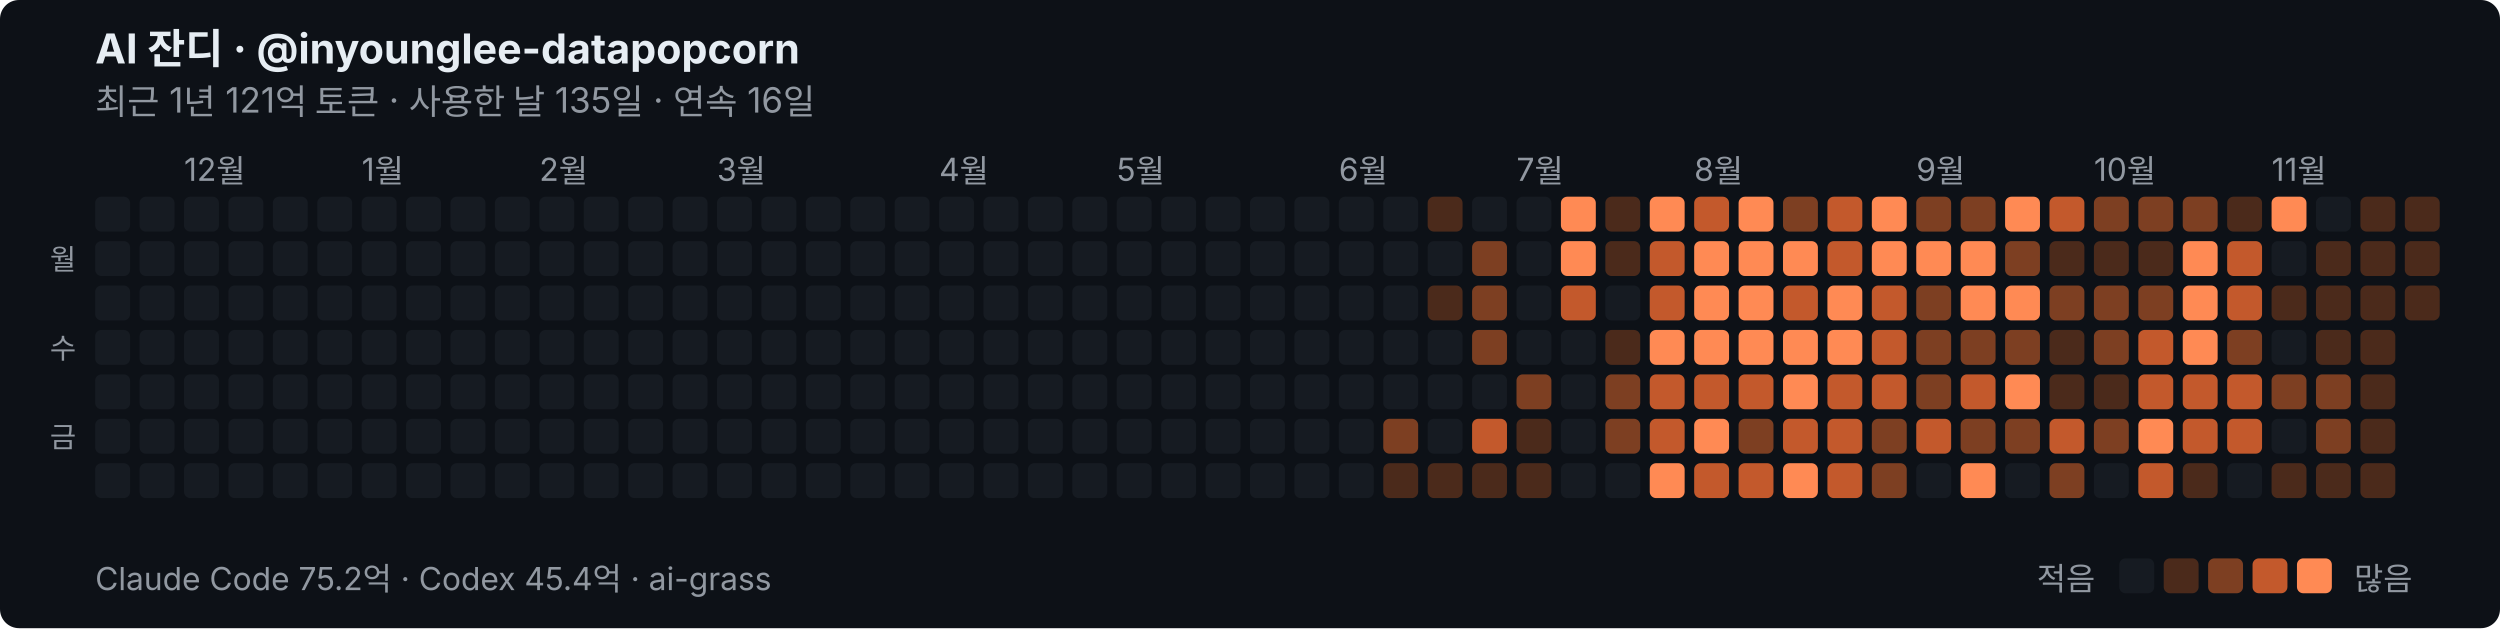
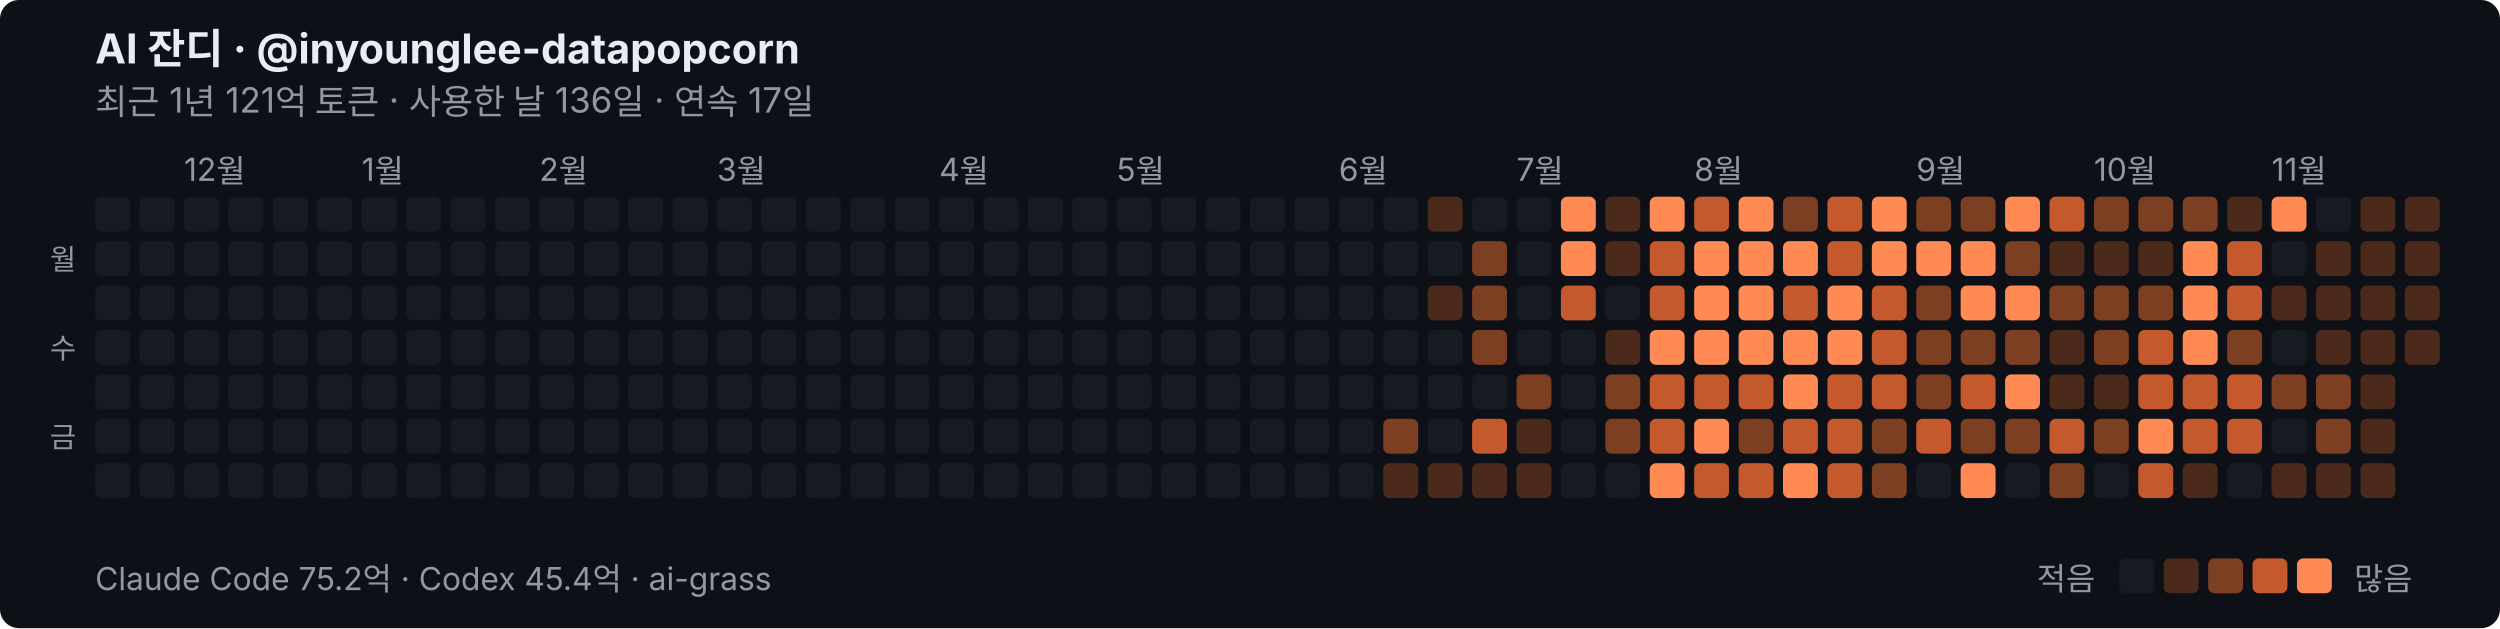
- <svg xmlns="http://www.w3.org/2000/svg" width="788" height="198" viewBox="0 0 788 198" role="img" aria-label="AI 잔디 · @inyounglee-datapopcorn 최근 1년 121억 토큰 · 사용한 날 135일 · 연속 16일">
+ <svg xmlns="http://www.w3.org/2000/svg" width="788" height="198" viewBox="0 0 788 198" role="img" aria-label="AI 잔디 · @inyounglee-datapopcorn 최근 1년 121억 토큰 · 사용한 날 136일 · 연속 17일">
  <rect width="788" height="198" rx="6" fill="#0d1117" />
  <g font-family="-apple-system,BlinkMacSystemFont,'Segoe UI','Apple SD Gothic Neo','Malgun Gothic',sans-serif">
    <text x="30" y="20" font-size="13" font-weight="700" fill="#e6edf3">AI 잔디 · @inyounglee-datapopcorn</text>
-     <text x="30" y="36" font-size="11" fill="#9198a1">최근 1년 121억 토큰 · 사용한 날 135일 · 연속 16일</text>
+     <text x="30" y="36" font-size="11" fill="#9198a1">최근 1년 121억 토큰 · 사용한 날 136일 · 연속 17일</text>
    <text x="58" y="57" font-size="10" fill="#9198a1">12월</text>
    <text x="114" y="57" font-size="10" fill="#9198a1">1월</text>
    <text x="170" y="57" font-size="10" fill="#9198a1">2월</text>
    <text x="226" y="57" font-size="10" fill="#9198a1">3월</text>
    <text x="296" y="57" font-size="10" fill="#9198a1">4월</text>
    <text x="352" y="57" font-size="10" fill="#9198a1">5월</text>
    <text x="422" y="57" font-size="10" fill="#9198a1">6월</text>
    <text x="478" y="57" font-size="10" fill="#9198a1">7월</text>
    <text x="534" y="57" font-size="10" fill="#9198a1">8월</text>
    <text x="604" y="57" font-size="10" fill="#9198a1">9월</text>
    <text x="660" y="57" font-size="10" fill="#9198a1">10월</text>
    <text x="716" y="57" font-size="10" fill="#9198a1">11월</text>
    <text x="24" y="85" font-size="9" text-anchor="end" fill="#9198a1">월</text>
    <text x="24" y="113" font-size="9" text-anchor="end" fill="#9198a1">수</text>
    <text x="24" y="141" font-size="9" text-anchor="end" fill="#9198a1">금</text>
    <rect x="30" y="62" width="11" height="11" rx="2" fill="#161b22" />
    <rect x="30" y="76" width="11" height="11" rx="2" fill="#161b22" />
    <rect x="30" y="90" width="11" height="11" rx="2" fill="#161b22" />
    <rect x="30" y="104" width="11" height="11" rx="2" fill="#161b22" />
    <rect x="30" y="118" width="11" height="11" rx="2" fill="#161b22" />
    <rect x="30" y="132" width="11" height="11" rx="2" fill="#161b22" />
    <rect x="30" y="146" width="11" height="11" rx="2" fill="#161b22" />
    <rect x="44" y="62" width="11" height="11" rx="2" fill="#161b22" />
    <rect x="44" y="76" width="11" height="11" rx="2" fill="#161b22" />
    <rect x="44" y="90" width="11" height="11" rx="2" fill="#161b22" />
    <rect x="44" y="104" width="11" height="11" rx="2" fill="#161b22" />
    <rect x="44" y="118" width="11" height="11" rx="2" fill="#161b22" />
    <rect x="44" y="132" width="11" height="11" rx="2" fill="#161b22" />
    <rect x="44" y="146" width="11" height="11" rx="2" fill="#161b22" />
    <rect x="58" y="62" width="11" height="11" rx="2" fill="#161b22" />
    <rect x="58" y="76" width="11" height="11" rx="2" fill="#161b22" />
    <rect x="58" y="90" width="11" height="11" rx="2" fill="#161b22" />
    <rect x="58" y="104" width="11" height="11" rx="2" fill="#161b22" />
    <rect x="58" y="118" width="11" height="11" rx="2" fill="#161b22" />
    <rect x="58" y="132" width="11" height="11" rx="2" fill="#161b22" />
    <rect x="58" y="146" width="11" height="11" rx="2" fill="#161b22" />
    <rect x="72" y="62" width="11" height="11" rx="2" fill="#161b22" />
    <rect x="72" y="76" width="11" height="11" rx="2" fill="#161b22" />
    <rect x="72" y="90" width="11" height="11" rx="2" fill="#161b22" />
    <rect x="72" y="104" width="11" height="11" rx="2" fill="#161b22" />
    <rect x="72" y="118" width="11" height="11" rx="2" fill="#161b22" />
    <rect x="72" y="132" width="11" height="11" rx="2" fill="#161b22" />
    <rect x="72" y="146" width="11" height="11" rx="2" fill="#161b22" />
    <rect x="86" y="62" width="11" height="11" rx="2" fill="#161b22" />
    <rect x="86" y="76" width="11" height="11" rx="2" fill="#161b22" />
    <rect x="86" y="90" width="11" height="11" rx="2" fill="#161b22" />
    <rect x="86" y="104" width="11" height="11" rx="2" fill="#161b22" />
    <rect x="86" y="118" width="11" height="11" rx="2" fill="#161b22" />
    <rect x="86" y="132" width="11" height="11" rx="2" fill="#161b22" />
    <rect x="86" y="146" width="11" height="11" rx="2" fill="#161b22" />
    <rect x="100" y="62" width="11" height="11" rx="2" fill="#161b22" />
    <rect x="100" y="76" width="11" height="11" rx="2" fill="#161b22" />
    <rect x="100" y="90" width="11" height="11" rx="2" fill="#161b22" />
    <rect x="100" y="104" width="11" height="11" rx="2" fill="#161b22" />
    <rect x="100" y="118" width="11" height="11" rx="2" fill="#161b22" />
    <rect x="100" y="132" width="11" height="11" rx="2" fill="#161b22" />
    <rect x="100" y="146" width="11" height="11" rx="2" fill="#161b22" />
    <rect x="114" y="62" width="11" height="11" rx="2" fill="#161b22" />
    <rect x="114" y="76" width="11" height="11" rx="2" fill="#161b22" />
    <rect x="114" y="90" width="11" height="11" rx="2" fill="#161b22" />
    <rect x="114" y="104" width="11" height="11" rx="2" fill="#161b22" />
    <rect x="114" y="118" width="11" height="11" rx="2" fill="#161b22" />
    <rect x="114" y="132" width="11" height="11" rx="2" fill="#161b22" />
    <rect x="114" y="146" width="11" height="11" rx="2" fill="#161b22" />
    <rect x="128" y="62" width="11" height="11" rx="2" fill="#161b22" />
    <rect x="128" y="76" width="11" height="11" rx="2" fill="#161b22" />
    <rect x="128" y="90" width="11" height="11" rx="2" fill="#161b22" />
    <rect x="128" y="104" width="11" height="11" rx="2" fill="#161b22" />
    <rect x="128" y="118" width="11" height="11" rx="2" fill="#161b22" />
    <rect x="128" y="132" width="11" height="11" rx="2" fill="#161b22" />
    <rect x="128" y="146" width="11" height="11" rx="2" fill="#161b22" />
    <rect x="142" y="62" width="11" height="11" rx="2" fill="#161b22" />
    <rect x="142" y="76" width="11" height="11" rx="2" fill="#161b22" />
    <rect x="142" y="90" width="11" height="11" rx="2" fill="#161b22" />
    <rect x="142" y="104" width="11" height="11" rx="2" fill="#161b22" />
    <rect x="142" y="118" width="11" height="11" rx="2" fill="#161b22" />
    <rect x="142" y="132" width="11" height="11" rx="2" fill="#161b22" />
    <rect x="142" y="146" width="11" height="11" rx="2" fill="#161b22" />
    <rect x="156" y="62" width="11" height="11" rx="2" fill="#161b22" />
    <rect x="156" y="76" width="11" height="11" rx="2" fill="#161b22" />
    <rect x="156" y="90" width="11" height="11" rx="2" fill="#161b22" />
    <rect x="156" y="104" width="11" height="11" rx="2" fill="#161b22" />
    <rect x="156" y="118" width="11" height="11" rx="2" fill="#161b22" />
    <rect x="156" y="132" width="11" height="11" rx="2" fill="#161b22" />
    <rect x="156" y="146" width="11" height="11" rx="2" fill="#161b22" />
    <rect x="170" y="62" width="11" height="11" rx="2" fill="#161b22" />
    <rect x="170" y="76" width="11" height="11" rx="2" fill="#161b22" />
    <rect x="170" y="90" width="11" height="11" rx="2" fill="#161b22" />
    <rect x="170" y="104" width="11" height="11" rx="2" fill="#161b22" />
    <rect x="170" y="118" width="11" height="11" rx="2" fill="#161b22" />
    <rect x="170" y="132" width="11" height="11" rx="2" fill="#161b22" />
    <rect x="170" y="146" width="11" height="11" rx="2" fill="#161b22" />
    <rect x="184" y="62" width="11" height="11" rx="2" fill="#161b22" />
    <rect x="184" y="76" width="11" height="11" rx="2" fill="#161b22" />
    <rect x="184" y="90" width="11" height="11" rx="2" fill="#161b22" />
    <rect x="184" y="104" width="11" height="11" rx="2" fill="#161b22" />
    <rect x="184" y="118" width="11" height="11" rx="2" fill="#161b22" />
    <rect x="184" y="132" width="11" height="11" rx="2" fill="#161b22" />
    <rect x="184" y="146" width="11" height="11" rx="2" fill="#161b22" />
    <rect x="198" y="62" width="11" height="11" rx="2" fill="#161b22" />
    <rect x="198" y="76" width="11" height="11" rx="2" fill="#161b22" />
    <rect x="198" y="90" width="11" height="11" rx="2" fill="#161b22" />
    <rect x="198" y="104" width="11" height="11" rx="2" fill="#161b22" />
    <rect x="198" y="118" width="11" height="11" rx="2" fill="#161b22" />
    <rect x="198" y="132" width="11" height="11" rx="2" fill="#161b22" />
    <rect x="198" y="146" width="11" height="11" rx="2" fill="#161b22" />
    <rect x="212" y="62" width="11" height="11" rx="2" fill="#161b22" />
    <rect x="212" y="76" width="11" height="11" rx="2" fill="#161b22" />
    <rect x="212" y="90" width="11" height="11" rx="2" fill="#161b22" />
    <rect x="212" y="104" width="11" height="11" rx="2" fill="#161b22" />
    <rect x="212" y="118" width="11" height="11" rx="2" fill="#161b22" />
    <rect x="212" y="132" width="11" height="11" rx="2" fill="#161b22" />
    <rect x="212" y="146" width="11" height="11" rx="2" fill="#161b22" />
    <rect x="226" y="62" width="11" height="11" rx="2" fill="#161b22" />
    <rect x="226" y="76" width="11" height="11" rx="2" fill="#161b22" />
    <rect x="226" y="90" width="11" height="11" rx="2" fill="#161b22" />
    <rect x="226" y="104" width="11" height="11" rx="2" fill="#161b22" />
    <rect x="226" y="118" width="11" height="11" rx="2" fill="#161b22" />
    <rect x="226" y="132" width="11" height="11" rx="2" fill="#161b22" />
    <rect x="226" y="146" width="11" height="11" rx="2" fill="#161b22" />
    <rect x="240" y="62" width="11" height="11" rx="2" fill="#161b22" />
    <rect x="240" y="76" width="11" height="11" rx="2" fill="#161b22" />
    <rect x="240" y="90" width="11" height="11" rx="2" fill="#161b22" />
    <rect x="240" y="104" width="11" height="11" rx="2" fill="#161b22" />
    <rect x="240" y="118" width="11" height="11" rx="2" fill="#161b22" />
    <rect x="240" y="132" width="11" height="11" rx="2" fill="#161b22" />
    <rect x="240" y="146" width="11" height="11" rx="2" fill="#161b22" />
    <rect x="254" y="62" width="11" height="11" rx="2" fill="#161b22" />
    <rect x="254" y="76" width="11" height="11" rx="2" fill="#161b22" />
    <rect x="254" y="90" width="11" height="11" rx="2" fill="#161b22" />
    <rect x="254" y="104" width="11" height="11" rx="2" fill="#161b22" />
    <rect x="254" y="118" width="11" height="11" rx="2" fill="#161b22" />
    <rect x="254" y="132" width="11" height="11" rx="2" fill="#161b22" />
    <rect x="254" y="146" width="11" height="11" rx="2" fill="#161b22" />
    <rect x="268" y="62" width="11" height="11" rx="2" fill="#161b22" />
    <rect x="268" y="76" width="11" height="11" rx="2" fill="#161b22" />
    <rect x="268" y="90" width="11" height="11" rx="2" fill="#161b22" />
    <rect x="268" y="104" width="11" height="11" rx="2" fill="#161b22" />
    <rect x="268" y="118" width="11" height="11" rx="2" fill="#161b22" />
    <rect x="268" y="132" width="11" height="11" rx="2" fill="#161b22" />
    <rect x="268" y="146" width="11" height="11" rx="2" fill="#161b22" />
    <rect x="282" y="62" width="11" height="11" rx="2" fill="#161b22" />
    <rect x="282" y="76" width="11" height="11" rx="2" fill="#161b22" />
    <rect x="282" y="90" width="11" height="11" rx="2" fill="#161b22" />
    <rect x="282" y="104" width="11" height="11" rx="2" fill="#161b22" />
    <rect x="282" y="118" width="11" height="11" rx="2" fill="#161b22" />
    <rect x="282" y="132" width="11" height="11" rx="2" fill="#161b22" />
    <rect x="282" y="146" width="11" height="11" rx="2" fill="#161b22" />
    <rect x="296" y="62" width="11" height="11" rx="2" fill="#161b22" />
    <rect x="296" y="76" width="11" height="11" rx="2" fill="#161b22" />
    <rect x="296" y="90" width="11" height="11" rx="2" fill="#161b22" />
    <rect x="296" y="104" width="11" height="11" rx="2" fill="#161b22" />
    <rect x="296" y="118" width="11" height="11" rx="2" fill="#161b22" />
    <rect x="296" y="132" width="11" height="11" rx="2" fill="#161b22" />
    <rect x="296" y="146" width="11" height="11" rx="2" fill="#161b22" />
    <rect x="310" y="62" width="11" height="11" rx="2" fill="#161b22" />
    <rect x="310" y="76" width="11" height="11" rx="2" fill="#161b22" />
    <rect x="310" y="90" width="11" height="11" rx="2" fill="#161b22" />
    <rect x="310" y="104" width="11" height="11" rx="2" fill="#161b22" />
    <rect x="310" y="118" width="11" height="11" rx="2" fill="#161b22" />
    <rect x="310" y="132" width="11" height="11" rx="2" fill="#161b22" />
    <rect x="310" y="146" width="11" height="11" rx="2" fill="#161b22" />
    <rect x="324" y="62" width="11" height="11" rx="2" fill="#161b22" />
    <rect x="324" y="76" width="11" height="11" rx="2" fill="#161b22" />
    <rect x="324" y="90" width="11" height="11" rx="2" fill="#161b22" />
    <rect x="324" y="104" width="11" height="11" rx="2" fill="#161b22" />
    <rect x="324" y="118" width="11" height="11" rx="2" fill="#161b22" />
    <rect x="324" y="132" width="11" height="11" rx="2" fill="#161b22" />
    <rect x="324" y="146" width="11" height="11" rx="2" fill="#161b22" />
    <rect x="338" y="62" width="11" height="11" rx="2" fill="#161b22" />
    <rect x="338" y="76" width="11" height="11" rx="2" fill="#161b22" />
    <rect x="338" y="90" width="11" height="11" rx="2" fill="#161b22" />
    <rect x="338" y="104" width="11" height="11" rx="2" fill="#161b22" />
    <rect x="338" y="118" width="11" height="11" rx="2" fill="#161b22" />
    <rect x="338" y="132" width="11" height="11" rx="2" fill="#161b22" />
    <rect x="338" y="146" width="11" height="11" rx="2" fill="#161b22" />
    <rect x="352" y="62" width="11" height="11" rx="2" fill="#161b22" />
    <rect x="352" y="76" width="11" height="11" rx="2" fill="#161b22" />
    <rect x="352" y="90" width="11" height="11" rx="2" fill="#161b22" />
    <rect x="352" y="104" width="11" height="11" rx="2" fill="#161b22" />
    <rect x="352" y="118" width="11" height="11" rx="2" fill="#161b22" />
    <rect x="352" y="132" width="11" height="11" rx="2" fill="#161b22" />
    <rect x="352" y="146" width="11" height="11" rx="2" fill="#161b22" />
    <rect x="366" y="62" width="11" height="11" rx="2" fill="#161b22" />
    <rect x="366" y="76" width="11" height="11" rx="2" fill="#161b22" />
    <rect x="366" y="90" width="11" height="11" rx="2" fill="#161b22" />
    <rect x="366" y="104" width="11" height="11" rx="2" fill="#161b22" />
    <rect x="366" y="118" width="11" height="11" rx="2" fill="#161b22" />
    <rect x="366" y="132" width="11" height="11" rx="2" fill="#161b22" />
    <rect x="366" y="146" width="11" height="11" rx="2" fill="#161b22" />
    <rect x="380" y="62" width="11" height="11" rx="2" fill="#161b22" />
    <rect x="380" y="76" width="11" height="11" rx="2" fill="#161b22" />
    <rect x="380" y="90" width="11" height="11" rx="2" fill="#161b22" />
    <rect x="380" y="104" width="11" height="11" rx="2" fill="#161b22" />
    <rect x="380" y="118" width="11" height="11" rx="2" fill="#161b22" />
    <rect x="380" y="132" width="11" height="11" rx="2" fill="#161b22" />
    <rect x="380" y="146" width="11" height="11" rx="2" fill="#161b22" />
    <rect x="394" y="62" width="11" height="11" rx="2" fill="#161b22" />
    <rect x="394" y="76" width="11" height="11" rx="2" fill="#161b22" />
    <rect x="394" y="90" width="11" height="11" rx="2" fill="#161b22" />
    <rect x="394" y="104" width="11" height="11" rx="2" fill="#161b22" />
    <rect x="394" y="118" width="11" height="11" rx="2" fill="#161b22" />
    <rect x="394" y="132" width="11" height="11" rx="2" fill="#161b22" />
    <rect x="394" y="146" width="11" height="11" rx="2" fill="#161b22" />
    <rect x="408" y="62" width="11" height="11" rx="2" fill="#161b22" />
    <rect x="408" y="76" width="11" height="11" rx="2" fill="#161b22" />
    <rect x="408" y="90" width="11" height="11" rx="2" fill="#161b22" />
    <rect x="408" y="104" width="11" height="11" rx="2" fill="#161b22" />
    <rect x="408" y="118" width="11" height="11" rx="2" fill="#161b22" />
    <rect x="408" y="132" width="11" height="11" rx="2" fill="#161b22" />
    <rect x="408" y="146" width="11" height="11" rx="2" fill="#161b22" />
    <rect x="422" y="62" width="11" height="11" rx="2" fill="#161b22" />
    <rect x="422" y="76" width="11" height="11" rx="2" fill="#161b22" />
    <rect x="422" y="90" width="11" height="11" rx="2" fill="#161b22" />
    <rect x="422" y="104" width="11" height="11" rx="2" fill="#161b22" />
    <rect x="422" y="118" width="11" height="11" rx="2" fill="#161b22" />
    <rect x="422" y="132" width="11" height="11" rx="2" fill="#161b22" />
    <rect x="422" y="146" width="11" height="11" rx="2" fill="#161b22" />
    <rect x="436" y="62" width="11" height="11" rx="2" fill="#161b22" />
    <rect x="436" y="76" width="11" height="11" rx="2" fill="#161b22" />
    <rect x="436" y="90" width="11" height="11" rx="2" fill="#161b22" />
    <rect x="436" y="104" width="11" height="11" rx="2" fill="#161b22" />
    <rect x="436" y="118" width="11" height="11" rx="2" fill="#161b22" />
    <rect x="436" y="132" width="11" height="11" rx="2" fill="#7d3f22" />
    <rect x="436" y="146" width="11" height="11" rx="2" fill="#4b2a1b" />
    <rect x="450" y="62" width="11" height="11" rx="2" fill="#4b2a1b" />
    <rect x="450" y="76" width="11" height="11" rx="2" fill="#161b22" />
    <rect x="450" y="90" width="11" height="11" rx="2" fill="#4b2a1b" />
    <rect x="450" y="104" width="11" height="11" rx="2" fill="#161b22" />
    <rect x="450" y="118" width="11" height="11" rx="2" fill="#161b22" />
    <rect x="450" y="132" width="11" height="11" rx="2" fill="#161b22" />
    <rect x="450" y="146" width="11" height="11" rx="2" fill="#4b2a1b" />
    <rect x="464" y="62" width="11" height="11" rx="2" fill="#161b22" />
    <rect x="464" y="76" width="11" height="11" rx="2" fill="#7d3f22" />
    <rect x="464" y="90" width="11" height="11" rx="2" fill="#7d3f22" />
    <rect x="464" y="104" width="11" height="11" rx="2" fill="#7d3f22" />
    <rect x="464" y="118" width="11" height="11" rx="2" fill="#161b22" />
    <rect x="464" y="132" width="11" height="11" rx="2" fill="#c3592c" />
    <rect x="464" y="146" width="11" height="11" rx="2" fill="#4b2a1b" />
    <rect x="478" y="62" width="11" height="11" rx="2" fill="#161b22" />
    <rect x="478" y="76" width="11" height="11" rx="2" fill="#161b22" />
    <rect x="478" y="90" width="11" height="11" rx="2" fill="#161b22" />
    <rect x="478" y="104" width="11" height="11" rx="2" fill="#161b22" />
    <rect x="478" y="118" width="11" height="11" rx="2" fill="#7d3f22" />
    <rect x="478" y="132" width="11" height="11" rx="2" fill="#4b2a1b" />
    <rect x="478" y="146" width="11" height="11" rx="2" fill="#4b2a1b" />
    <rect x="492" y="62" width="11" height="11" rx="2" fill="#ff8a54" />
    <rect x="492" y="76" width="11" height="11" rx="2" fill="#ff8a54" />
    <rect x="492" y="90" width="11" height="11" rx="2" fill="#c3592c" />
    <rect x="492" y="104" width="11" height="11" rx="2" fill="#161b22" />
    <rect x="492" y="118" width="11" height="11" rx="2" fill="#161b22" />
    <rect x="492" y="132" width="11" height="11" rx="2" fill="#161b22" />
    <rect x="492" y="146" width="11" height="11" rx="2" fill="#161b22" />
    <rect x="506" y="62" width="11" height="11" rx="2" fill="#4b2a1b" />
    <rect x="506" y="76" width="11" height="11" rx="2" fill="#4b2a1b" />
    <rect x="506" y="90" width="11" height="11" rx="2" fill="#161b22" />
    <rect x="506" y="104" width="11" height="11" rx="2" fill="#4b2a1b" />
    <rect x="506" y="118" width="11" height="11" rx="2" fill="#7d3f22" />
    <rect x="506" y="132" width="11" height="11" rx="2" fill="#7d3f22" />
    <rect x="506" y="146" width="11" height="11" rx="2" fill="#161b22" />
    <rect x="520" y="62" width="11" height="11" rx="2" fill="#ff8a54" />
    <rect x="520" y="76" width="11" height="11" rx="2" fill="#c3592c" />
    <rect x="520" y="90" width="11" height="11" rx="2" fill="#c3592c" />
    <rect x="520" y="104" width="11" height="11" rx="2" fill="#ff8a54" />
    <rect x="520" y="118" width="11" height="11" rx="2" fill="#c3592c" />
    <rect x="520" y="132" width="11" height="11" rx="2" fill="#c3592c" />
    <rect x="520" y="146" width="11" height="11" rx="2" fill="#ff8a54" />
    <rect x="534" y="62" width="11" height="11" rx="2" fill="#c3592c" />
    <rect x="534" y="76" width="11" height="11" rx="2" fill="#ff8a54" />
    <rect x="534" y="90" width="11" height="11" rx="2" fill="#ff8a54" />
    <rect x="534" y="104" width="11" height="11" rx="2" fill="#ff8a54" />
    <rect x="534" y="118" width="11" height="11" rx="2" fill="#c3592c" />
    <rect x="534" y="132" width="11" height="11" rx="2" fill="#ff8a54" />
    <rect x="534" y="146" width="11" height="11" rx="2" fill="#c3592c" />
    <rect x="548" y="62" width="11" height="11" rx="2" fill="#ff8a54" />
    <rect x="548" y="76" width="11" height="11" rx="2" fill="#ff8a54" />
    <rect x="548" y="90" width="11" height="11" rx="2" fill="#ff8a54" />
    <rect x="548" y="104" width="11" height="11" rx="2" fill="#ff8a54" />
    <rect x="548" y="118" width="11" height="11" rx="2" fill="#c3592c" />
    <rect x="548" y="132" width="11" height="11" rx="2" fill="#7d3f22" />
    <rect x="548" y="146" width="11" height="11" rx="2" fill="#c3592c" />
    <rect x="562" y="62" width="11" height="11" rx="2" fill="#7d3f22" />
    <rect x="562" y="76" width="11" height="11" rx="2" fill="#ff8a54" />
    <rect x="562" y="90" width="11" height="11" rx="2" fill="#c3592c" />
    <rect x="562" y="104" width="11" height="11" rx="2" fill="#ff8a54" />
    <rect x="562" y="118" width="11" height="11" rx="2" fill="#ff8a54" />
    <rect x="562" y="132" width="11" height="11" rx="2" fill="#c3592c" />
    <rect x="562" y="146" width="11" height="11" rx="2" fill="#ff8a54" />
    <rect x="576" y="62" width="11" height="11" rx="2" fill="#c3592c" />
    <rect x="576" y="76" width="11" height="11" rx="2" fill="#c3592c" />
    <rect x="576" y="90" width="11" height="11" rx="2" fill="#ff8a54" />
    <rect x="576" y="104" width="11" height="11" rx="2" fill="#ff8a54" />
    <rect x="576" y="118" width="11" height="11" rx="2" fill="#c3592c" />
    <rect x="576" y="132" width="11" height="11" rx="2" fill="#c3592c" />
    <rect x="576" y="146" width="11" height="11" rx="2" fill="#c3592c" />
    <rect x="590" y="62" width="11" height="11" rx="2" fill="#ff8a54" />
    <rect x="590" y="76" width="11" height="11" rx="2" fill="#ff8a54" />
    <rect x="590" y="90" width="11" height="11" rx="2" fill="#c3592c" />
    <rect x="590" y="104" width="11" height="11" rx="2" fill="#c3592c" />
    <rect x="590" y="118" width="11" height="11" rx="2" fill="#c3592c" />
    <rect x="590" y="132" width="11" height="11" rx="2" fill="#7d3f22" />
    <rect x="590" y="146" width="11" height="11" rx="2" fill="#7d3f22" />
    <rect x="604" y="62" width="11" height="11" rx="2" fill="#7d3f22" />
    <rect x="604" y="76" width="11" height="11" rx="2" fill="#ff8a54" />
    <rect x="604" y="90" width="11" height="11" rx="2" fill="#7d3f22" />
    <rect x="604" y="104" width="11" height="11" rx="2" fill="#7d3f22" />
    <rect x="604" y="118" width="11" height="11" rx="2" fill="#7d3f22" />
    <rect x="604" y="132" width="11" height="11" rx="2" fill="#c3592c" />
    <rect x="604" y="146" width="11" height="11" rx="2" fill="#161b22" />
    <rect x="618" y="62" width="11" height="11" rx="2" fill="#7d3f22" />
    <rect x="618" y="76" width="11" height="11" rx="2" fill="#ff8a54" />
    <rect x="618" y="90" width="11" height="11" rx="2" fill="#ff8a54" />
    <rect x="618" y="104" width="11" height="11" rx="2" fill="#7d3f22" />
    <rect x="618" y="118" width="11" height="11" rx="2" fill="#c3592c" />
    <rect x="618" y="132" width="11" height="11" rx="2" fill="#7d3f22" />
    <rect x="618" y="146" width="11" height="11" rx="2" fill="#ff8a54" />
    <rect x="632" y="62" width="11" height="11" rx="2" fill="#ff8a54" />
    <rect x="632" y="76" width="11" height="11" rx="2" fill="#7d3f22" />
    <rect x="632" y="90" width="11" height="11" rx="2" fill="#ff8a54" />
    <rect x="632" y="104" width="11" height="11" rx="2" fill="#7d3f22" />
    <rect x="632" y="118" width="11" height="11" rx="2" fill="#ff8a54" />
    <rect x="632" y="132" width="11" height="11" rx="2" fill="#7d3f22" />
    <rect x="632" y="146" width="11" height="11" rx="2" fill="#161b22" />
    <rect x="646" y="62" width="11" height="11" rx="2" fill="#c3592c" />
    <rect x="646" y="76" width="11" height="11" rx="2" fill="#4b2a1b" />
    <rect x="646" y="90" width="11" height="11" rx="2" fill="#7d3f22" />
    <rect x="646" y="104" width="11" height="11" rx="2" fill="#4b2a1b" />
    <rect x="646" y="118" width="11" height="11" rx="2" fill="#4b2a1b" />
    <rect x="646" y="132" width="11" height="11" rx="2" fill="#c3592c" />
    <rect x="646" y="146" width="11" height="11" rx="2" fill="#7d3f22" />
    <rect x="660" y="62" width="11" height="11" rx="2" fill="#7d3f22" />
    <rect x="660" y="76" width="11" height="11" rx="2" fill="#4b2a1b" />
    <rect x="660" y="90" width="11" height="11" rx="2" fill="#7d3f22" />
    <rect x="660" y="104" width="11" height="11" rx="2" fill="#7d3f22" />
    <rect x="660" y="118" width="11" height="11" rx="2" fill="#4b2a1b" />
    <rect x="660" y="132" width="11" height="11" rx="2" fill="#7d3f22" />
    <rect x="660" y="146" width="11" height="11" rx="2" fill="#161b22" />
    <rect x="674" y="62" width="11" height="11" rx="2" fill="#7d3f22" />
    <rect x="674" y="76" width="11" height="11" rx="2" fill="#4b2a1b" />
    <rect x="674" y="90" width="11" height="11" rx="2" fill="#7d3f22" />
    <rect x="674" y="104" width="11" height="11" rx="2" fill="#c3592c" />
    <rect x="674" y="118" width="11" height="11" rx="2" fill="#c3592c" />
    <rect x="674" y="132" width="11" height="11" rx="2" fill="#ff8a54" />
    <rect x="674" y="146" width="11" height="11" rx="2" fill="#c3592c" />
    <rect x="688" y="62" width="11" height="11" rx="2" fill="#7d3f22" />
    <rect x="688" y="76" width="11" height="11" rx="2" fill="#ff8a54" />
    <rect x="688" y="90" width="11" height="11" rx="2" fill="#ff8a54" />
    <rect x="688" y="104" width="11" height="11" rx="2" fill="#ff8a54" />
    <rect x="688" y="118" width="11" height="11" rx="2" fill="#c3592c" />
    <rect x="688" y="132" width="11" height="11" rx="2" fill="#c3592c" />
    <rect x="688" y="146" width="11" height="11" rx="2" fill="#4b2a1b" />
    <rect x="702" y="62" width="11" height="11" rx="2" fill="#4b2a1b" />
    <rect x="702" y="76" width="11" height="11" rx="2" fill="#c3592c" />
    <rect x="702" y="90" width="11" height="11" rx="2" fill="#c3592c" />
    <rect x="702" y="104" width="11" height="11" rx="2" fill="#7d3f22" />
    <rect x="702" y="118" width="11" height="11" rx="2" fill="#c3592c" />
    <rect x="702" y="132" width="11" height="11" rx="2" fill="#c3592c" />
    <rect x="702" y="146" width="11" height="11" rx="2" fill="#161b22" />
    <rect x="716" y="62" width="11" height="11" rx="2" fill="#ff8a54" />
    <rect x="716" y="76" width="11" height="11" rx="2" fill="#161b22" />
    <rect x="716" y="90" width="11" height="11" rx="2" fill="#4b2a1b" />
    <rect x="716" y="104" width="11" height="11" rx="2" fill="#161b22" />
    <rect x="716" y="118" width="11" height="11" rx="2" fill="#7d3f22" />
    <rect x="716" y="132" width="11" height="11" rx="2" fill="#161b22" />
    <rect x="716" y="146" width="11" height="11" rx="2" fill="#4b2a1b" />
    <rect x="730" y="62" width="11" height="11" rx="2" fill="#161b22" />
    <rect x="730" y="76" width="11" height="11" rx="2" fill="#4b2a1b" />
    <rect x="730" y="90" width="11" height="11" rx="2" fill="#4b2a1b" />
    <rect x="730" y="104" width="11" height="11" rx="2" fill="#4b2a1b" />
    <rect x="730" y="118" width="11" height="11" rx="2" fill="#7d3f22" />
    <rect x="730" y="132" width="11" height="11" rx="2" fill="#7d3f22" />
    <rect x="730" y="146" width="11" height="11" rx="2" fill="#4b2a1b" />
    <rect x="744" y="62" width="11" height="11" rx="2" fill="#4b2a1b" />
    <rect x="744" y="76" width="11" height="11" rx="2" fill="#4b2a1b" />
    <rect x="744" y="90" width="11" height="11" rx="2" fill="#4b2a1b" />
    <rect x="744" y="104" width="11" height="11" rx="2" fill="#4b2a1b" />
    <rect x="744" y="118" width="11" height="11" rx="2" fill="#4b2a1b" />
    <rect x="744" y="132" width="11" height="11" rx="2" fill="#4b2a1b" />
    <rect x="744" y="146" width="11" height="11" rx="2" fill="#4b2a1b" />
    <rect x="758" y="62" width="11" height="11" rx="2" fill="#4b2a1b" />
    <rect x="758" y="76" width="11" height="11" rx="2" fill="#4b2a1b" />
    <rect x="758" y="90" width="11" height="11" rx="2" fill="#4b2a1b" />
+     <rect x="758" y="104" width="11" height="11" rx="2" fill="#4b2a1b" />
    <text x="30" y="186" font-size="10" fill="#9198a1">Claude Code 75.2억 · Codex 45.4억 · ai-grass</text>
    <text x="642" y="186" font-size="10" fill="#9198a1">적음</text>
    <rect x="668" y="176" width="11" height="11" rx="2" fill="#161b22" />
    <rect x="682" y="176" width="11" height="11" rx="2" fill="#4b2a1b" />
    <rect x="696" y="176" width="11" height="11" rx="2" fill="#7d3f22" />
    <rect x="710" y="176" width="11" height="11" rx="2" fill="#c3592c" />
    <rect x="724" y="176" width="11" height="11" rx="2" fill="#ff8a54" />
    <text x="742" y="186" font-size="10" fill="#9198a1">많음</text>
  </g>
</svg>
